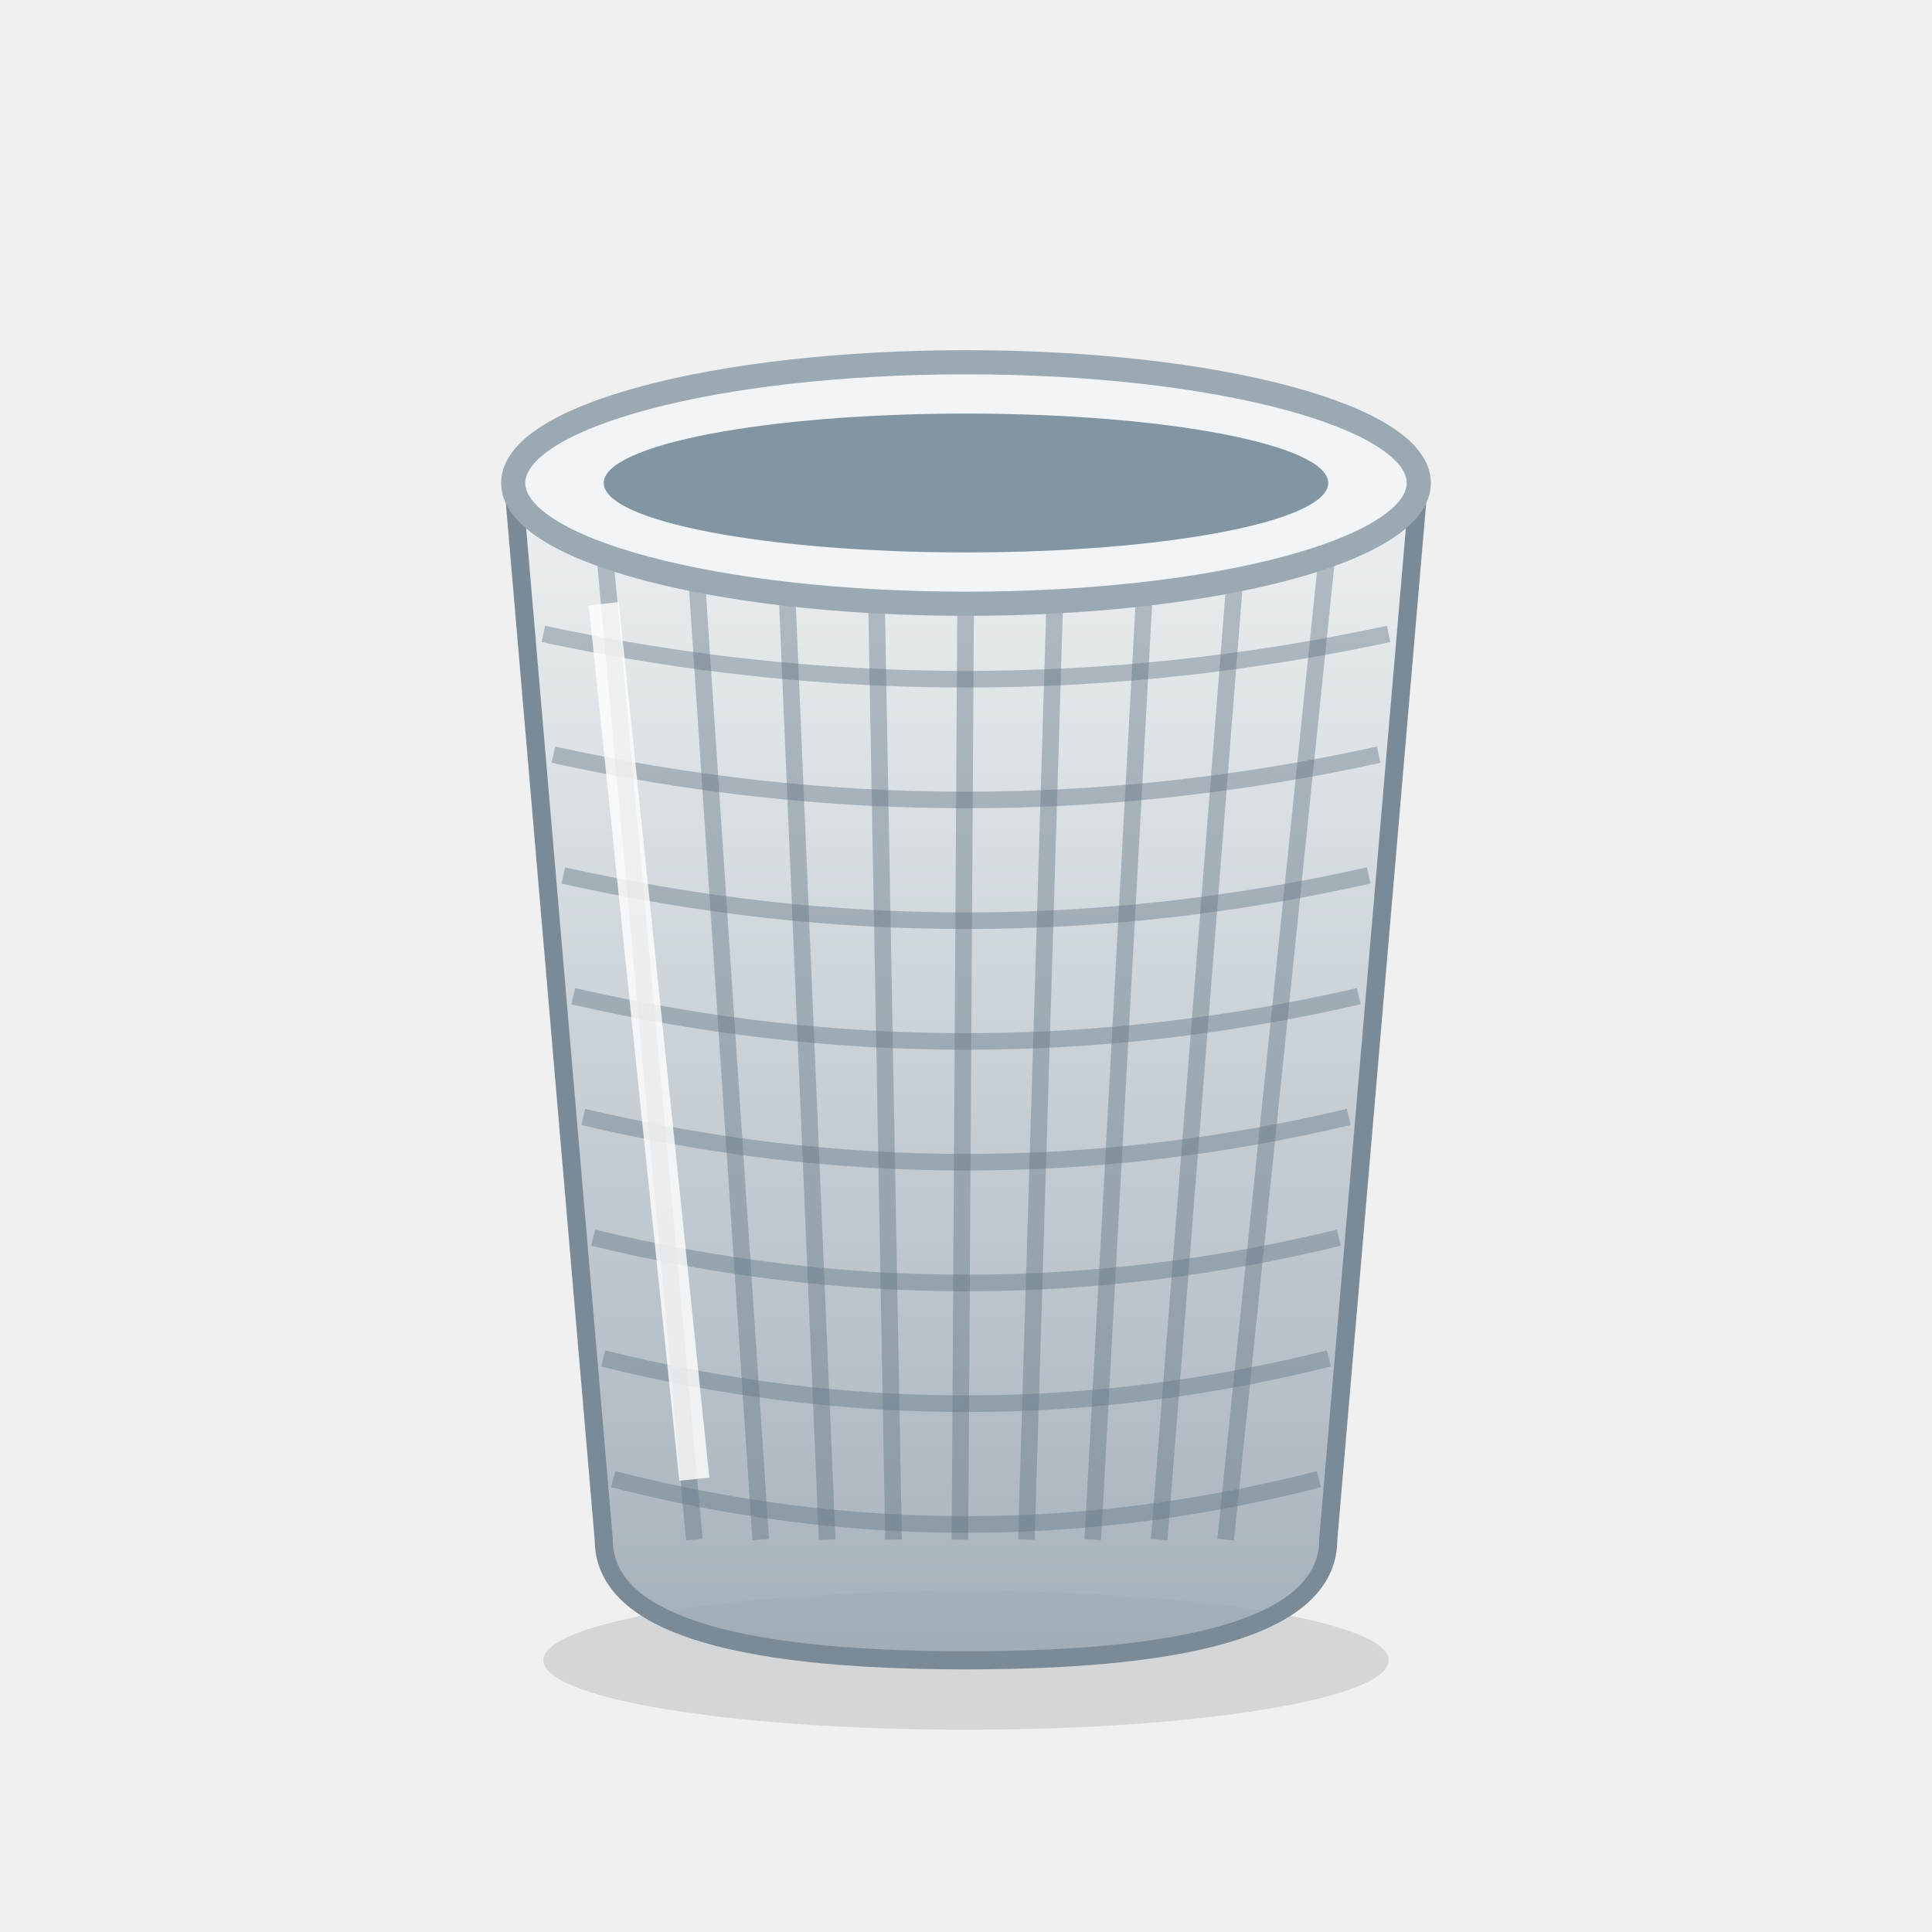
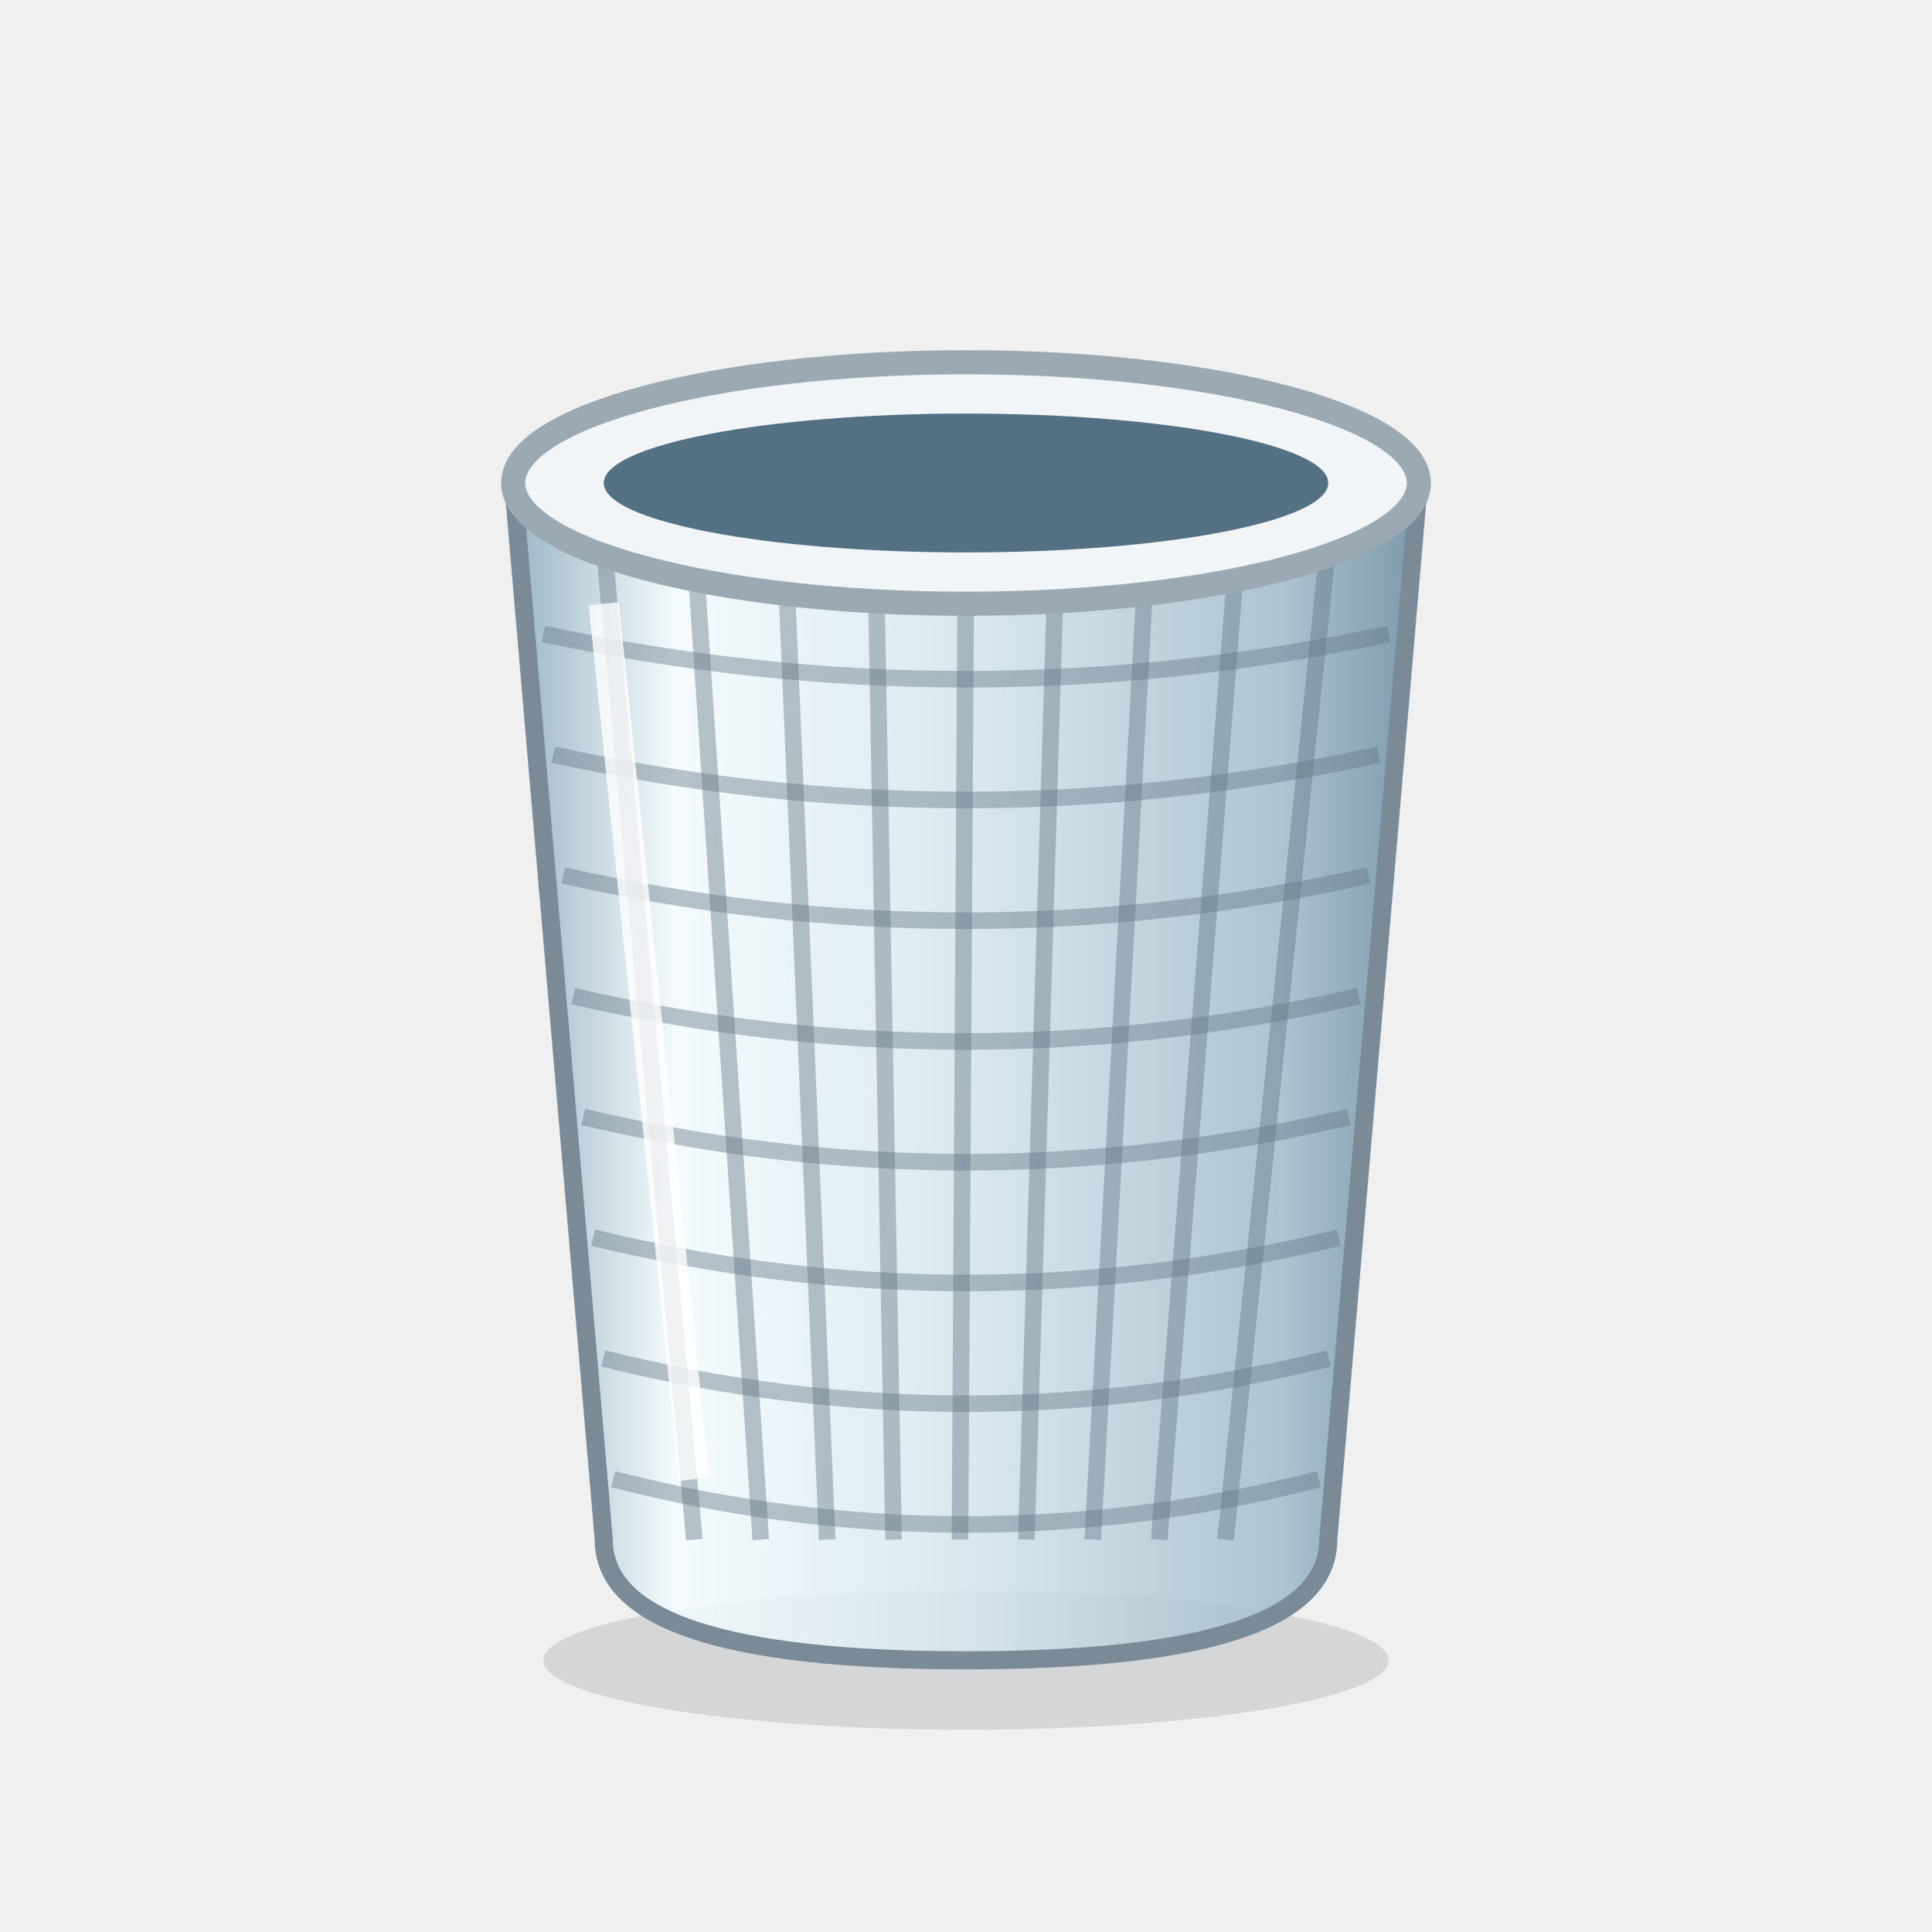
<svg xmlns="http://www.w3.org/2000/svg" viewBox="0 0 64 64">
  <defs>
-     <linearGradient id="metal" x2="0" y2="1">
-       <stop stop-color="#ecf0f2" />
-       <stop offset="1" stop-color="#98a6b1" />
+     <linearGradient id="metal" x2="1" y2="0">
+       <stop stop-color="#8eacbd" />
+       <stop offset=".18" stop-color="#f5fcff" />
+       <stop offset=".5" stop-color="#d6e7ee" />
+       <stop offset=".85" stop-color="#a2bccb" />
+       <stop offset="1" stop-color="#688a9f" />
    </linearGradient>
  </defs>
  <ellipse cx="32" cy="55" rx="14" ry="2.3" fill="#172534" opacity=".13" />
  <path d="M17 16L20 51Q20 55 32 55Q44 55 44 51L47 16Z" fill="url(#metal)" fill-opacity=".86" stroke="#7a8b97" stroke-width=".6" />
  <g fill="none" stroke="#647785" stroke-opacity=".43" stroke-width=".55">
    <path d="M20 18L23 51" />
    <path d="M23 18L25.2 51" />
    <path d="M26 18L27.4 51" />
    <path d="M29 18L29.6 51" />
    <path d="M32 18L31.8 51" />
    <path d="M35 18L34 51" />
    <path d="M38 18L36.2 51" />
    <path d="M41 18L38.4 51" />
    <path d="M44 18L40.6 51" />
    <path d="M18 21Q32 24 46 21" />
    <path d="M18.33 25Q32 28 45.67 25" />
    <path d="M18.66 29Q32 32 45.34 29" />
    <path d="M18.99 33Q32 36 45.01 33" />
    <path d="M19.32 37Q32 40 44.68 37" />
    <path d="M19.65 41Q32 44 44.35 41" />
    <path d="M19.98 45Q32 48 44.02 45" />
    <path d="M20.31 49Q32 52 43.69 49" />
  </g>
  <ellipse cx="32" cy="16" rx="15" ry="4" fill="#f2f5f7" stroke="#9ba9b3" stroke-width=".8" />
-   <ellipse cx="32" cy="16" rx="12" ry="2.3" fill="#8195a3" />
+   <ellipse cx="32" cy="16" rx="12" ry="2.3" fill="#547184" />
  <path d="M20 20L23 49" stroke="#fff" stroke-opacity=".8" stroke-width="1" />
</svg>
